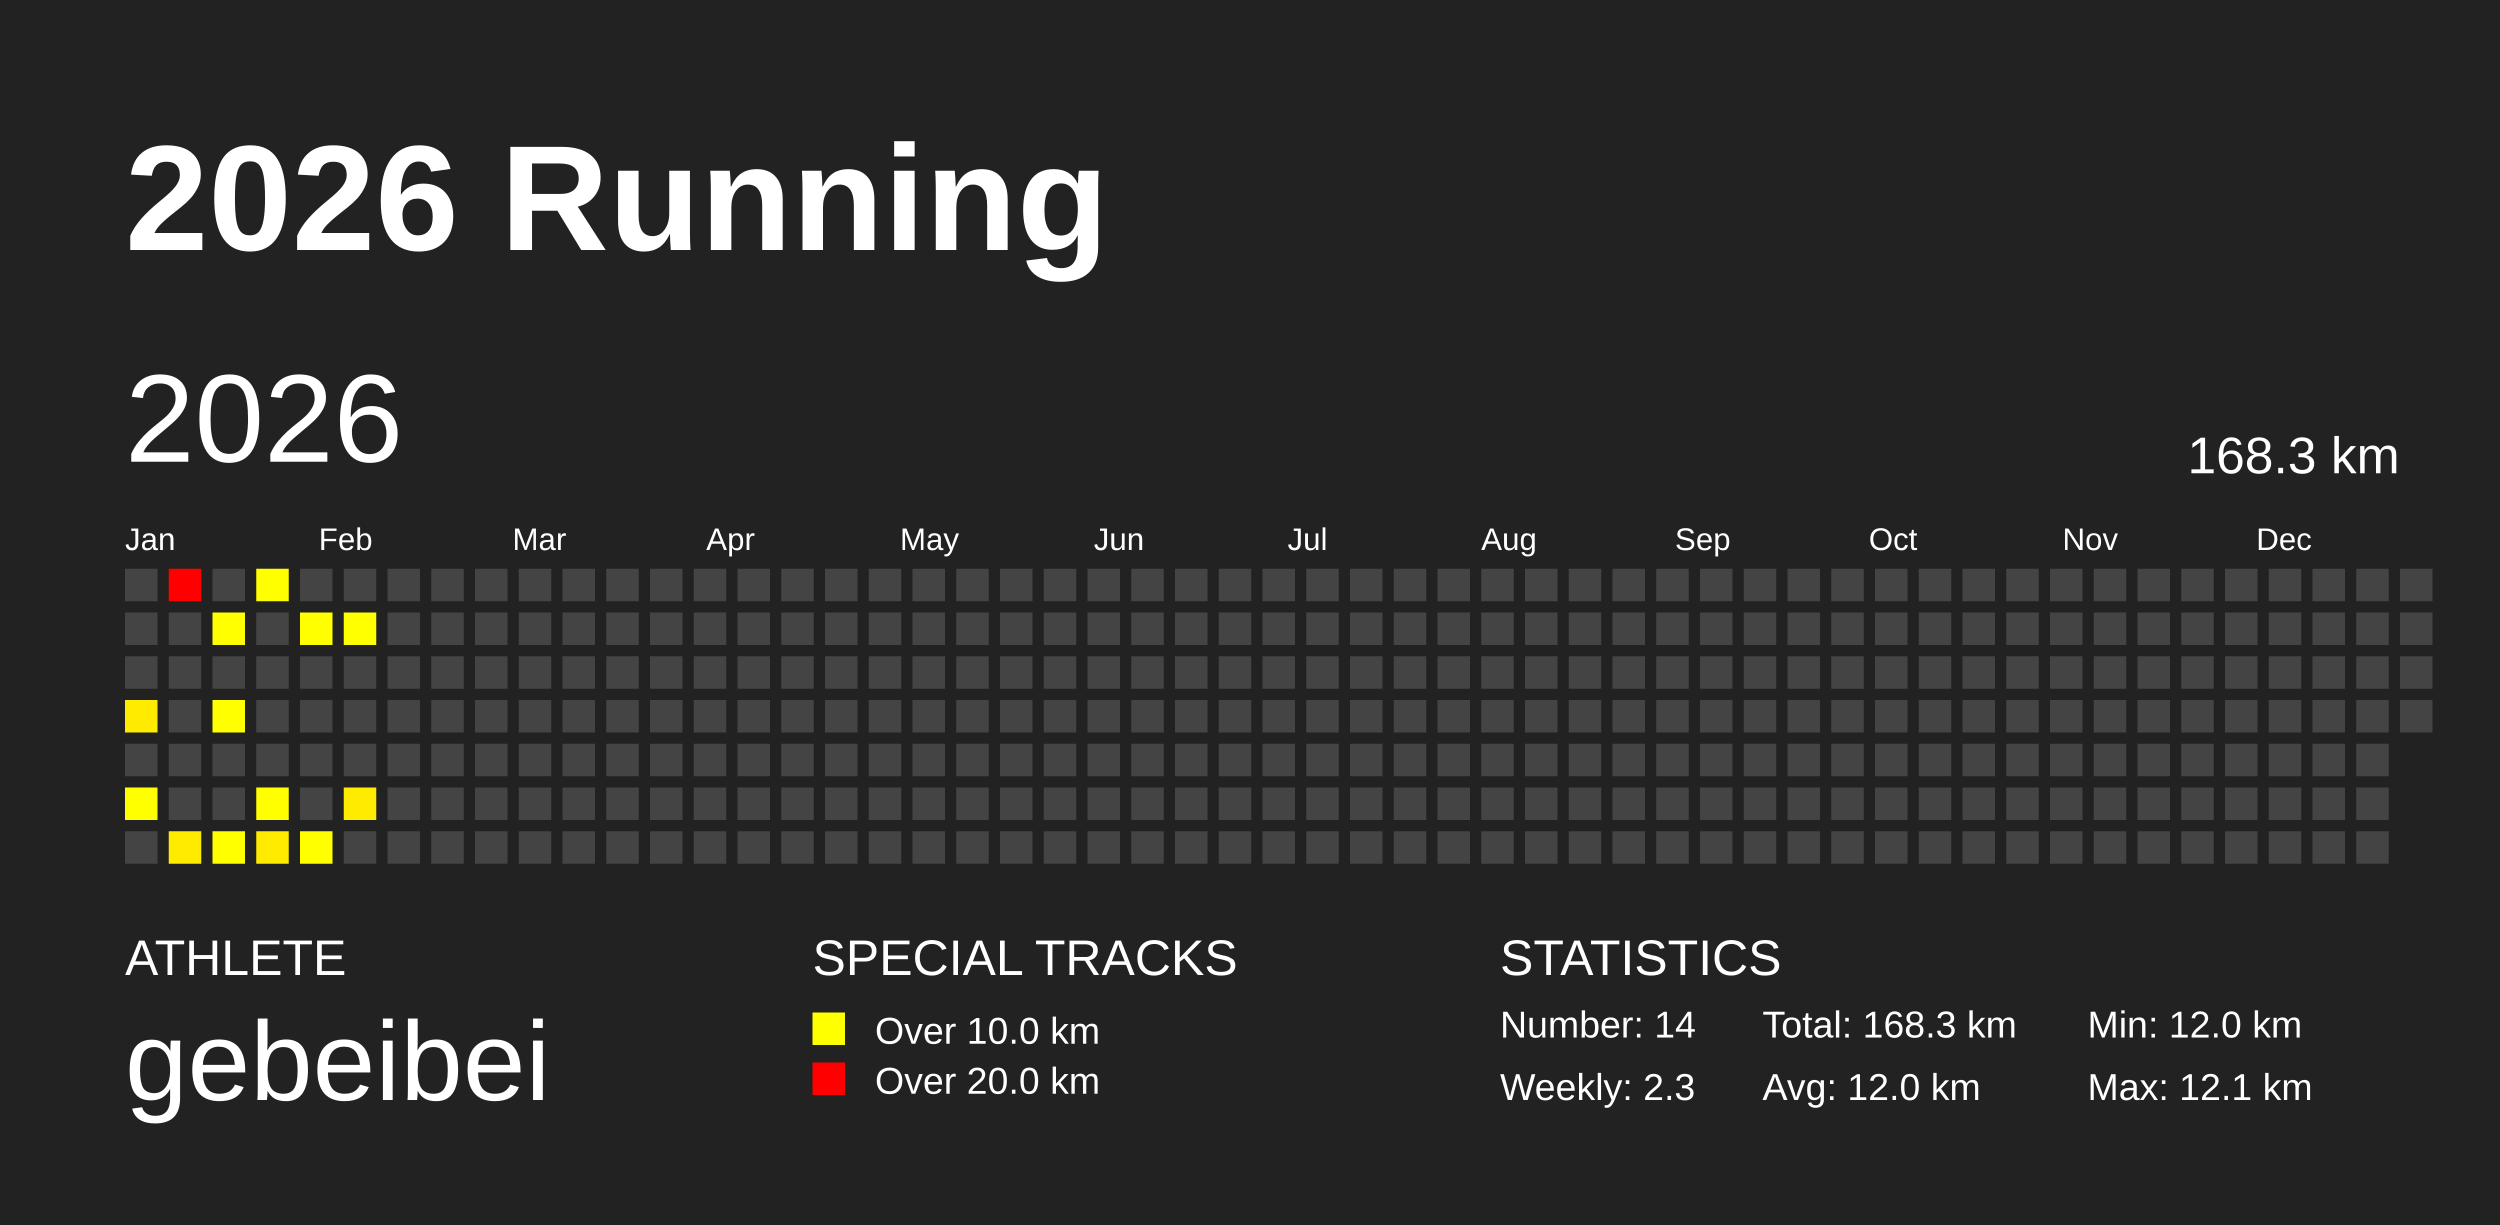
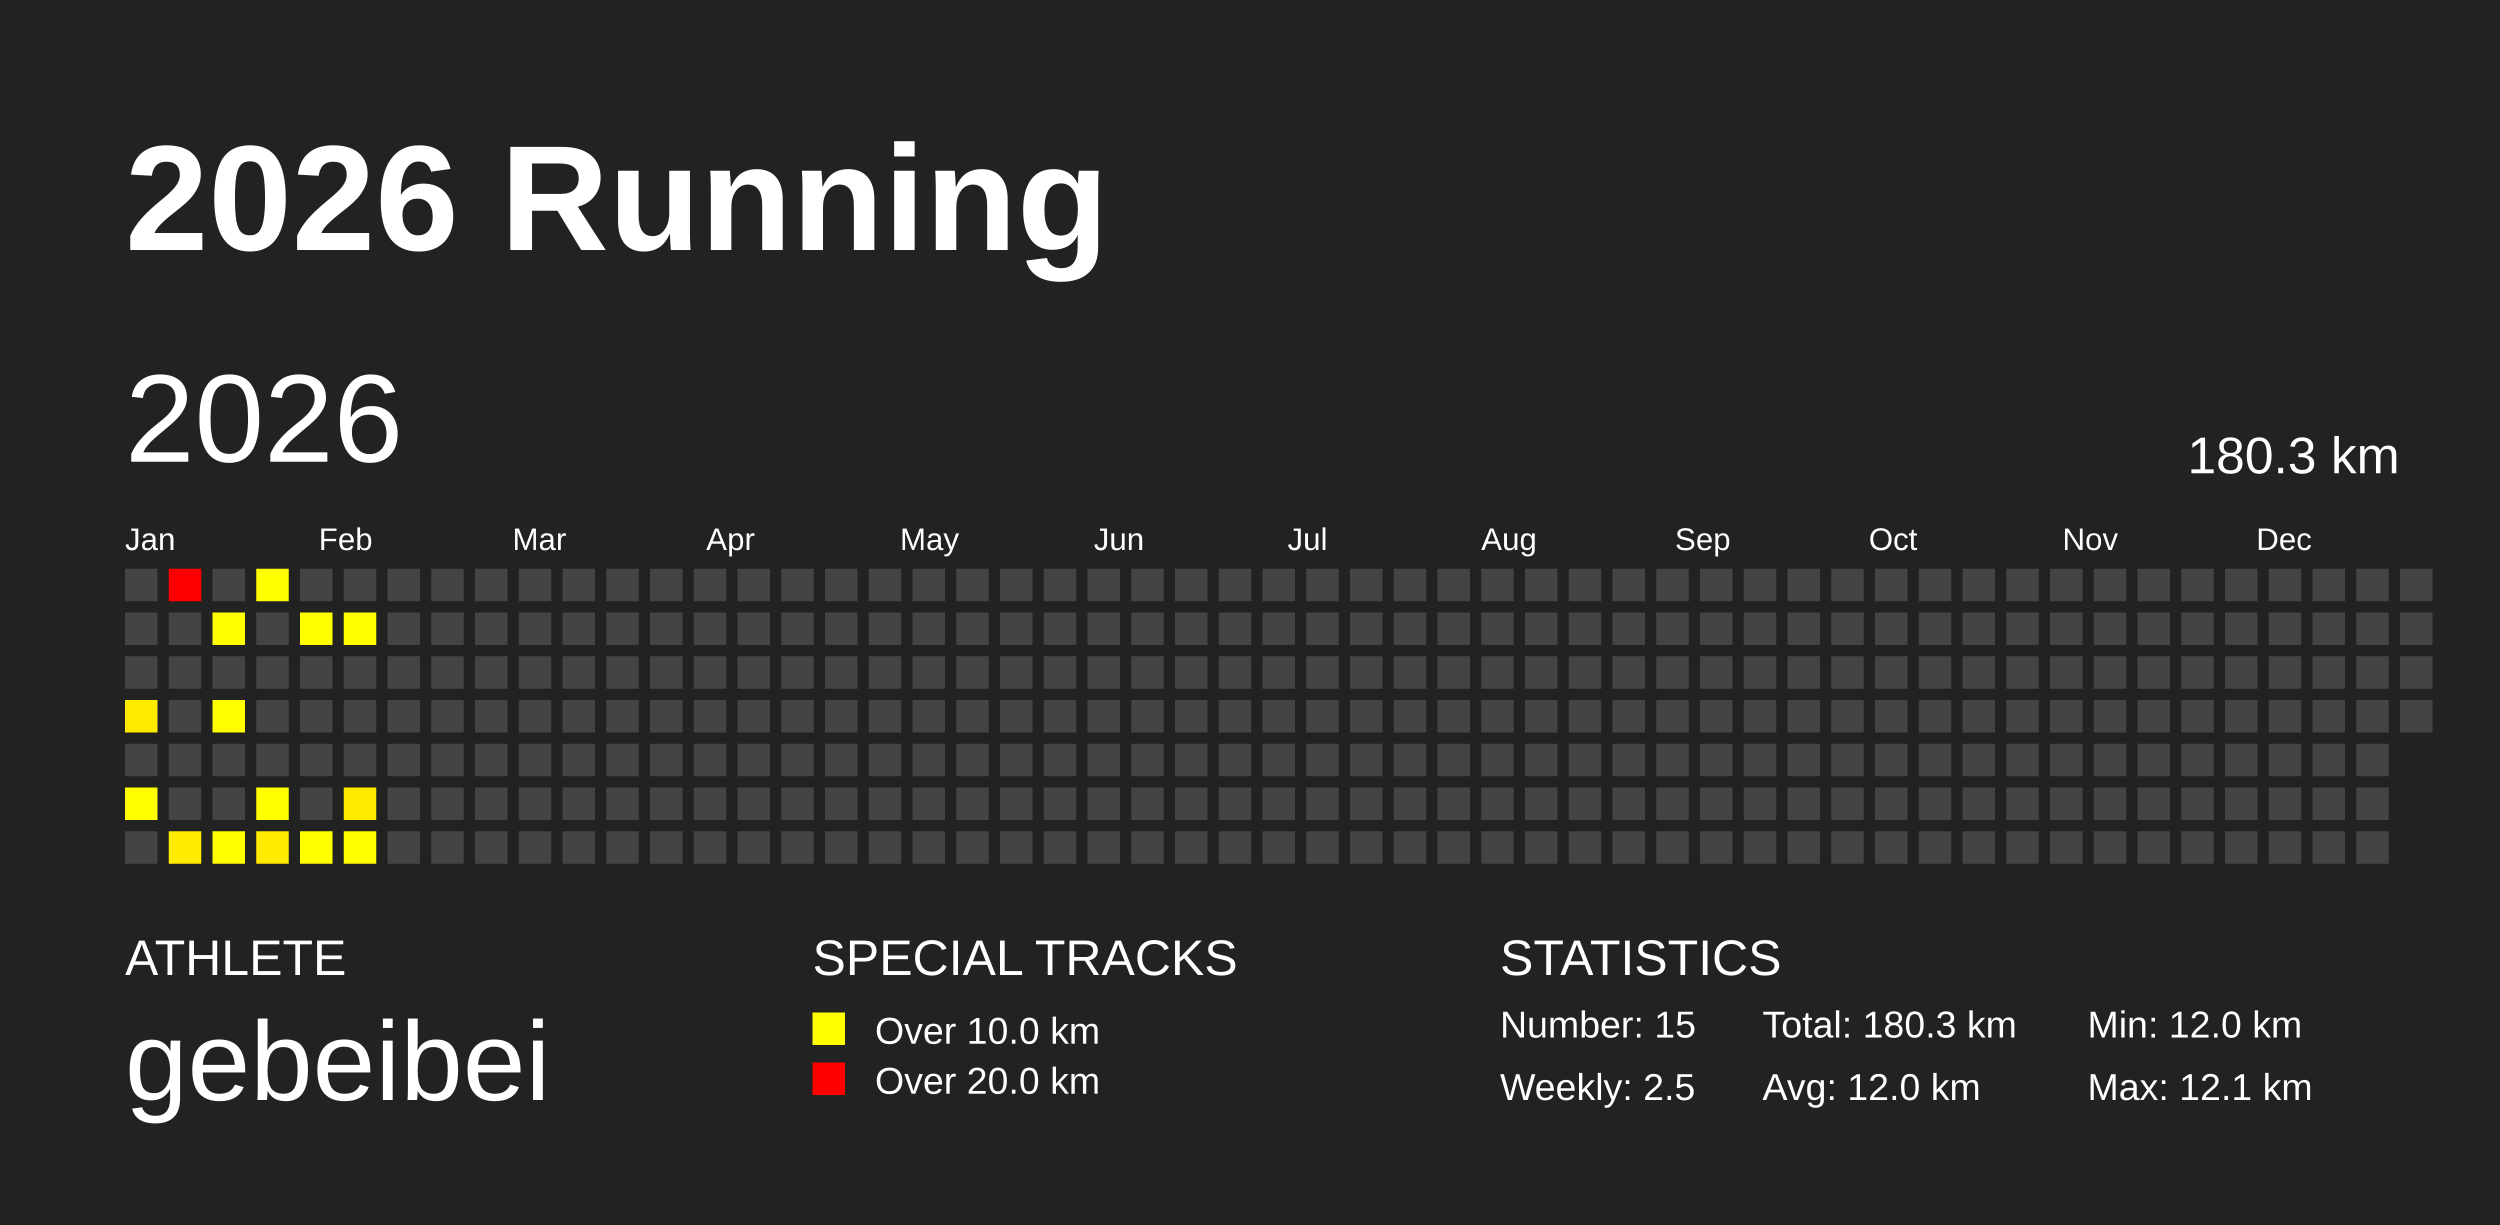
<svg xmlns="http://www.w3.org/2000/svg" baseProfile="full" height="98mm" version="1.1" viewBox="0,0,200,98" width="200mm">
  <defs />
  <rect fill="#222222" height="98" width="200" x="0" y="0" />
  <text fill="#FFFFFF" style="font-size:12px; font-family:Arial; font-weight:bold;" x="10" y="20">2026 Running</text>
  <text fill="#FFFFFF" style="font-size:4px; font-family:Arial" x="10" y="78">ATHLETE</text>
  <text fill="#FFFFFF" style="font-size:9px; font-family:Arial" x="10" y="88">gebeibei</text>
  <text fill="#FFFFFF" style="font-size:4px; font-family:Arial" x="65" y="78">SPECIAL TRACKS</text>
  <rect fill="yellow" height="2.6" width="2.6" x="65" y="81" />
  <text fill="#FFFFFF" style="font-size:3px; font-family:Arial" x="70" y="83.5">Over 10.0 km</text>
  <rect fill="red" height="2.6" width="2.6" x="65" y="85" />
  <text fill="#FFFFFF" style="font-size:3px; font-family:Arial" x="70" y="87.5">Over 20.0 km</text>
  <text fill="#FFFFFF" style="font-size:4px; font-family:Arial" x="120" y="78">STATISTICS</text>
-   <text fill="#FFFFFF" style="font-size:3px; font-family:Arial" x="120" y="83">Number: 14</text>
-   <text fill="#FFFFFF" style="font-size:3px; font-family:Arial" x="120" y="88">Weekly: 2.3</text>
-   <text fill="#FFFFFF" style="font-size:3px; font-family:Arial" x="141" y="83">Total: 168.3 km</text>
+   <text fill="#FFFFFF" style="font-size:3px; font-family:Arial" x="120" y="83">Number: 15</text>
+   <text fill="#FFFFFF" style="font-size:3px; font-family:Arial" x="120" y="88">Weekly: 2.5</text>
+   <text fill="#FFFFFF" style="font-size:3px; font-family:Arial" x="141" y="83">Total: 180.3 km</text>
  <text fill="#FFFFFF" style="font-size:3px; font-family:Arial" x="141" y="88">Avg: 12.0 km</text>
  <text fill="#FFFFFF" style="font-size:3px; font-family:Arial" x="167" y="83">Min: 12.0 km</text>
  <text fill="#FFFFFF" style="font-size:3px; font-family:Arial" x="167" y="88">Max: 12.1 km</text>
  <text dominant-baseline="hanging" fill="#FFFFFF" style="font-size:10.0px; font-family:Arial;" x="10" y="30">2026</text>
-   <text dominant-baseline="hanging" fill="#FFFFFF" style="font-size:4.125px; font-family:Arial;" x="175" y="35">168.3 km</text>
+   <text dominant-baseline="hanging" fill="#FFFFFF" style="font-size:4.125px; font-family:Arial;" x="175" y="35">180.3 km</text>
  <text fill="#FFFFFF" style="font-size:2.5px; font-family:Arial" x="10.0" y="44">Jan</text>
  <text fill="#FFFFFF" style="font-size:2.5px; font-family:Arial" x="25.5" y="44">Feb</text>
  <text fill="#FFFFFF" style="font-size:2.5px; font-family:Arial" x="41.0" y="44">Mar</text>
  <text fill="#FFFFFF" style="font-size:2.5px; font-family:Arial" x="56.5" y="44">Apr</text>
  <text fill="#FFFFFF" style="font-size:2.5px; font-family:Arial" x="72.0" y="44">May</text>
  <text fill="#FFFFFF" style="font-size:2.5px; font-family:Arial" x="87.5" y="44">Jun</text>
  <text fill="#FFFFFF" style="font-size:2.5px; font-family:Arial" x="103.0" y="44">Jul</text>
  <text fill="#FFFFFF" style="font-size:2.5px; font-family:Arial" x="118.5" y="44">Aug</text>
  <text fill="#FFFFFF" style="font-size:2.5px; font-family:Arial" x="134.0" y="44">Sep</text>
  <text fill="#FFFFFF" style="font-size:2.5px; font-family:Arial" x="149.5" y="44">Oct</text>
  <text fill="#FFFFFF" style="font-size:2.5px; font-family:Arial" x="165.0" y="44">Nov</text>
  <text fill="#FFFFFF" style="font-size:2.5px; font-family:Arial" x="180.5" y="44">Dec</text>
  <rect fill="#444444" height="2.6" width="2.6" x="10.0" y="45.5" />
  <rect fill="#444444" height="2.6" width="2.6" x="10.0" y="49.0" />
  <rect fill="#444444" height="2.6" width="2.6" x="10.0" y="52.5" />
  <rect fill="#ffeb00" height="2.6" width="2.6" x="10.0" y="56.0" />
  <rect fill="#444444" height="2.6" width="2.6" x="10.0" y="59.5" />
  <rect fill="#ffff00" height="2.6" width="2.6" x="10.0" y="63.0" />
  <rect fill="#444444" height="2.6" width="2.6" x="10.0" y="66.5" />
  <rect fill="#ff0000" height="2.6" width="2.6" x="13.5" y="45.5" />
  <rect fill="#444444" height="2.6" width="2.6" x="13.5" y="49.0" />
  <rect fill="#444444" height="2.6" width="2.6" x="13.5" y="52.5" />
  <rect fill="#444444" height="2.6" width="2.6" x="13.5" y="56.0" />
  <rect fill="#444444" height="2.6" width="2.6" x="13.5" y="59.5" />
  <rect fill="#444444" height="2.6" width="2.6" x="13.5" y="63.0" />
  <rect fill="#ffeb00" height="2.6" width="2.6" x="13.5" y="66.5" />
  <rect fill="#444444" height="2.6" width="2.6" x="17.0" y="45.5" />
  <rect fill="#ffff00" height="2.6" width="2.6" x="17.0" y="49.0" />
  <rect fill="#444444" height="2.6" width="2.6" x="17.0" y="52.5" />
  <rect fill="#ffff00" height="2.6" width="2.6" x="17.0" y="56.0" />
  <rect fill="#444444" height="2.6" width="2.6" x="17.0" y="59.5" />
  <rect fill="#444444" height="2.6" width="2.6" x="17.0" y="63.0" />
  <rect fill="#ffff00" height="2.6" width="2.6" x="17.0" y="66.5" />
  <rect fill="#ffff00" height="2.6" width="2.6" x="20.5" y="45.5" />
  <rect fill="#444444" height="2.6" width="2.6" x="20.5" y="49.0" />
  <rect fill="#444444" height="2.6" width="2.6" x="20.5" y="52.5" />
  <rect fill="#444444" height="2.6" width="2.6" x="20.5" y="56.0" />
  <rect fill="#444444" height="2.6" width="2.6" x="20.5" y="59.5" />
  <rect fill="#ffff00" height="2.6" width="2.6" x="20.5" y="63.0" />
  <rect fill="#ffeb00" height="2.6" width="2.6" x="20.5" y="66.5" />
  <rect fill="#444444" height="2.6" width="2.6" x="24.0" y="45.5" />
  <rect fill="#ffff00" height="2.6" width="2.6" x="24.0" y="49.0" />
  <rect fill="#444444" height="2.6" width="2.6" x="24.0" y="52.5" />
  <rect fill="#444444" height="2.6" width="2.6" x="24.0" y="56.0" />
  <rect fill="#444444" height="2.6" width="2.6" x="24.0" y="59.5" />
  <rect fill="#444444" height="2.6" width="2.6" x="24.0" y="63.0" />
  <rect fill="#ffff00" height="2.6" width="2.6" x="24.0" y="66.5" />
  <rect fill="#444444" height="2.6" width="2.6" x="27.5" y="45.5" />
  <rect fill="#ffff00" height="2.6" width="2.6" x="27.5" y="49.0" />
  <rect fill="#444444" height="2.6" width="2.6" x="27.5" y="52.5" />
  <rect fill="#444444" height="2.6" width="2.6" x="27.5" y="56.0" />
  <rect fill="#444444" height="2.6" width="2.6" x="27.5" y="59.5" />
  <rect fill="#ffeb00" height="2.6" width="2.6" x="27.5" y="63.0" />
-   <rect fill="#444444" height="2.6" width="2.6" x="27.5" y="66.5" />
+   <rect fill="#ffff00" height="2.6" width="2.6" x="27.5" y="66.5" />
  <rect fill="#444444" height="2.6" width="2.6" x="31.0" y="45.5" />
  <rect fill="#444444" height="2.6" width="2.6" x="31.0" y="49.0" />
  <rect fill="#444444" height="2.6" width="2.6" x="31.0" y="52.5" />
  <rect fill="#444444" height="2.6" width="2.6" x="31.0" y="56.0" />
  <rect fill="#444444" height="2.6" width="2.6" x="31.0" y="59.5" />
  <rect fill="#444444" height="2.6" width="2.6" x="31.0" y="63.0" />
  <rect fill="#444444" height="2.6" width="2.6" x="31.0" y="66.5" />
  <rect fill="#444444" height="2.6" width="2.6" x="34.5" y="45.5" />
  <rect fill="#444444" height="2.6" width="2.6" x="34.5" y="49.0" />
  <rect fill="#444444" height="2.6" width="2.6" x="34.5" y="52.5" />
  <rect fill="#444444" height="2.6" width="2.6" x="34.5" y="56.0" />
  <rect fill="#444444" height="2.6" width="2.6" x="34.5" y="59.5" />
  <rect fill="#444444" height="2.6" width="2.6" x="34.5" y="63.0" />
  <rect fill="#444444" height="2.6" width="2.6" x="34.5" y="66.5" />
  <rect fill="#444444" height="2.6" width="2.6" x="38.0" y="45.5" />
  <rect fill="#444444" height="2.6" width="2.6" x="38.0" y="49.0" />
  <rect fill="#444444" height="2.6" width="2.6" x="38.0" y="52.5" />
  <rect fill="#444444" height="2.6" width="2.6" x="38.0" y="56.0" />
  <rect fill="#444444" height="2.6" width="2.6" x="38.0" y="59.5" />
  <rect fill="#444444" height="2.6" width="2.6" x="38.0" y="63.0" />
  <rect fill="#444444" height="2.6" width="2.6" x="38.0" y="66.5" />
  <rect fill="#444444" height="2.6" width="2.6" x="41.5" y="45.5" />
  <rect fill="#444444" height="2.6" width="2.6" x="41.5" y="49.0" />
  <rect fill="#444444" height="2.6" width="2.6" x="41.5" y="52.5" />
  <rect fill="#444444" height="2.6" width="2.6" x="41.5" y="56.0" />
  <rect fill="#444444" height="2.6" width="2.6" x="41.5" y="59.5" />
  <rect fill="#444444" height="2.6" width="2.6" x="41.5" y="63.0" />
  <rect fill="#444444" height="2.6" width="2.6" x="41.5" y="66.5" />
  <rect fill="#444444" height="2.6" width="2.6" x="45.0" y="45.5" />
  <rect fill="#444444" height="2.6" width="2.6" x="45.0" y="49.0" />
  <rect fill="#444444" height="2.6" width="2.6" x="45.0" y="52.5" />
  <rect fill="#444444" height="2.6" width="2.6" x="45.0" y="56.0" />
  <rect fill="#444444" height="2.6" width="2.6" x="45.0" y="59.5" />
  <rect fill="#444444" height="2.6" width="2.6" x="45.0" y="63.0" />
  <rect fill="#444444" height="2.6" width="2.6" x="45.0" y="66.5" />
  <rect fill="#444444" height="2.6" width="2.6" x="48.5" y="45.5" />
  <rect fill="#444444" height="2.6" width="2.6" x="48.5" y="49.0" />
  <rect fill="#444444" height="2.6" width="2.6" x="48.5" y="52.5" />
  <rect fill="#444444" height="2.6" width="2.6" x="48.5" y="56.0" />
  <rect fill="#444444" height="2.6" width="2.6" x="48.5" y="59.5" />
  <rect fill="#444444" height="2.6" width="2.6" x="48.5" y="63.0" />
  <rect fill="#444444" height="2.6" width="2.6" x="48.5" y="66.5" />
  <rect fill="#444444" height="2.6" width="2.6" x="52.0" y="45.5" />
  <rect fill="#444444" height="2.6" width="2.6" x="52.0" y="49.0" />
  <rect fill="#444444" height="2.6" width="2.6" x="52.0" y="52.5" />
  <rect fill="#444444" height="2.6" width="2.6" x="52.0" y="56.0" />
  <rect fill="#444444" height="2.6" width="2.6" x="52.0" y="59.5" />
  <rect fill="#444444" height="2.6" width="2.6" x="52.0" y="63.0" />
  <rect fill="#444444" height="2.6" width="2.6" x="52.0" y="66.5" />
  <rect fill="#444444" height="2.6" width="2.6" x="55.5" y="45.5" />
  <rect fill="#444444" height="2.6" width="2.6" x="55.5" y="49.0" />
  <rect fill="#444444" height="2.6" width="2.6" x="55.5" y="52.5" />
  <rect fill="#444444" height="2.6" width="2.6" x="55.5" y="56.0" />
  <rect fill="#444444" height="2.6" width="2.6" x="55.5" y="59.5" />
  <rect fill="#444444" height="2.6" width="2.6" x="55.5" y="63.0" />
  <rect fill="#444444" height="2.6" width="2.6" x="55.5" y="66.5" />
  <rect fill="#444444" height="2.6" width="2.6" x="59.0" y="45.5" />
  <rect fill="#444444" height="2.6" width="2.6" x="59.0" y="49.0" />
  <rect fill="#444444" height="2.6" width="2.6" x="59.0" y="52.5" />
  <rect fill="#444444" height="2.6" width="2.6" x="59.0" y="56.0" />
  <rect fill="#444444" height="2.6" width="2.6" x="59.0" y="59.5" />
  <rect fill="#444444" height="2.6" width="2.6" x="59.0" y="63.0" />
  <rect fill="#444444" height="2.6" width="2.6" x="59.0" y="66.5" />
  <rect fill="#444444" height="2.6" width="2.6" x="62.5" y="45.5" />
  <rect fill="#444444" height="2.6" width="2.6" x="62.5" y="49.0" />
  <rect fill="#444444" height="2.6" width="2.6" x="62.5" y="52.5" />
  <rect fill="#444444" height="2.6" width="2.6" x="62.5" y="56.0" />
  <rect fill="#444444" height="2.6" width="2.6" x="62.5" y="59.5" />
  <rect fill="#444444" height="2.6" width="2.6" x="62.5" y="63.0" />
  <rect fill="#444444" height="2.6" width="2.6" x="62.5" y="66.5" />
  <rect fill="#444444" height="2.6" width="2.6" x="66.0" y="45.5" />
  <rect fill="#444444" height="2.6" width="2.6" x="66.0" y="49.0" />
  <rect fill="#444444" height="2.6" width="2.6" x="66.0" y="52.5" />
  <rect fill="#444444" height="2.6" width="2.6" x="66.0" y="56.0" />
  <rect fill="#444444" height="2.6" width="2.6" x="66.0" y="59.5" />
  <rect fill="#444444" height="2.6" width="2.6" x="66.0" y="63.0" />
  <rect fill="#444444" height="2.6" width="2.6" x="66.0" y="66.5" />
  <rect fill="#444444" height="2.6" width="2.6" x="69.5" y="45.5" />
  <rect fill="#444444" height="2.6" width="2.6" x="69.5" y="49.0" />
  <rect fill="#444444" height="2.6" width="2.6" x="69.5" y="52.5" />
  <rect fill="#444444" height="2.6" width="2.6" x="69.5" y="56.0" />
  <rect fill="#444444" height="2.6" width="2.6" x="69.5" y="59.5" />
  <rect fill="#444444" height="2.6" width="2.6" x="69.5" y="63.0" />
  <rect fill="#444444" height="2.6" width="2.6" x="69.5" y="66.5" />
  <rect fill="#444444" height="2.6" width="2.6" x="73.0" y="45.5" />
  <rect fill="#444444" height="2.6" width="2.6" x="73.0" y="49.0" />
  <rect fill="#444444" height="2.6" width="2.6" x="73.0" y="52.5" />
  <rect fill="#444444" height="2.6" width="2.6" x="73.0" y="56.0" />
  <rect fill="#444444" height="2.6" width="2.6" x="73.0" y="59.5" />
  <rect fill="#444444" height="2.6" width="2.6" x="73.0" y="63.0" />
  <rect fill="#444444" height="2.6" width="2.6" x="73.0" y="66.5" />
  <rect fill="#444444" height="2.6" width="2.6" x="76.5" y="45.5" />
  <rect fill="#444444" height="2.6" width="2.6" x="76.5" y="49.0" />
  <rect fill="#444444" height="2.6" width="2.6" x="76.5" y="52.5" />
  <rect fill="#444444" height="2.6" width="2.6" x="76.5" y="56.0" />
  <rect fill="#444444" height="2.6" width="2.6" x="76.5" y="59.5" />
  <rect fill="#444444" height="2.6" width="2.6" x="76.5" y="63.0" />
  <rect fill="#444444" height="2.6" width="2.6" x="76.5" y="66.5" />
  <rect fill="#444444" height="2.6" width="2.6" x="80.0" y="45.5" />
  <rect fill="#444444" height="2.6" width="2.6" x="80.0" y="49.0" />
  <rect fill="#444444" height="2.6" width="2.6" x="80.0" y="52.5" />
  <rect fill="#444444" height="2.6" width="2.6" x="80.0" y="56.0" />
  <rect fill="#444444" height="2.6" width="2.6" x="80.0" y="59.5" />
  <rect fill="#444444" height="2.6" width="2.6" x="80.0" y="63.0" />
  <rect fill="#444444" height="2.6" width="2.6" x="80.0" y="66.5" />
  <rect fill="#444444" height="2.6" width="2.6" x="83.5" y="45.5" />
  <rect fill="#444444" height="2.6" width="2.6" x="83.5" y="49.0" />
  <rect fill="#444444" height="2.6" width="2.6" x="83.5" y="52.5" />
  <rect fill="#444444" height="2.6" width="2.6" x="83.5" y="56.0" />
  <rect fill="#444444" height="2.6" width="2.6" x="83.5" y="59.5" />
  <rect fill="#444444" height="2.6" width="2.6" x="83.5" y="63.0" />
  <rect fill="#444444" height="2.6" width="2.6" x="83.5" y="66.5" />
  <rect fill="#444444" height="2.6" width="2.6" x="87.0" y="45.5" />
  <rect fill="#444444" height="2.6" width="2.6" x="87.0" y="49.0" />
  <rect fill="#444444" height="2.6" width="2.6" x="87.0" y="52.5" />
  <rect fill="#444444" height="2.6" width="2.6" x="87.0" y="56.0" />
  <rect fill="#444444" height="2.6" width="2.6" x="87.0" y="59.5" />
  <rect fill="#444444" height="2.6" width="2.6" x="87.0" y="63.0" />
  <rect fill="#444444" height="2.6" width="2.6" x="87.0" y="66.5" />
  <rect fill="#444444" height="2.6" width="2.6" x="90.5" y="45.5" />
  <rect fill="#444444" height="2.6" width="2.6" x="90.5" y="49.0" />
  <rect fill="#444444" height="2.6" width="2.6" x="90.5" y="52.5" />
  <rect fill="#444444" height="2.6" width="2.6" x="90.5" y="56.0" />
  <rect fill="#444444" height="2.6" width="2.6" x="90.5" y="59.5" />
  <rect fill="#444444" height="2.6" width="2.6" x="90.5" y="63.0" />
  <rect fill="#444444" height="2.6" width="2.6" x="90.5" y="66.5" />
  <rect fill="#444444" height="2.6" width="2.6" x="94.0" y="45.5" />
  <rect fill="#444444" height="2.6" width="2.6" x="94.0" y="49.0" />
  <rect fill="#444444" height="2.6" width="2.6" x="94.0" y="52.5" />
  <rect fill="#444444" height="2.6" width="2.6" x="94.0" y="56.0" />
  <rect fill="#444444" height="2.6" width="2.6" x="94.0" y="59.5" />
  <rect fill="#444444" height="2.6" width="2.6" x="94.0" y="63.0" />
  <rect fill="#444444" height="2.6" width="2.6" x="94.0" y="66.5" />
  <rect fill="#444444" height="2.6" width="2.6" x="97.5" y="45.5" />
  <rect fill="#444444" height="2.6" width="2.6" x="97.5" y="49.0" />
  <rect fill="#444444" height="2.6" width="2.6" x="97.5" y="52.5" />
  <rect fill="#444444" height="2.6" width="2.6" x="97.5" y="56.0" />
  <rect fill="#444444" height="2.6" width="2.6" x="97.5" y="59.5" />
  <rect fill="#444444" height="2.6" width="2.6" x="97.5" y="63.0" />
  <rect fill="#444444" height="2.6" width="2.6" x="97.5" y="66.5" />
  <rect fill="#444444" height="2.6" width="2.6" x="101.0" y="45.5" />
  <rect fill="#444444" height="2.6" width="2.6" x="101.0" y="49.0" />
  <rect fill="#444444" height="2.6" width="2.6" x="101.0" y="52.5" />
  <rect fill="#444444" height="2.6" width="2.6" x="101.0" y="56.0" />
  <rect fill="#444444" height="2.6" width="2.6" x="101.0" y="59.5" />
  <rect fill="#444444" height="2.6" width="2.6" x="101.0" y="63.0" />
  <rect fill="#444444" height="2.6" width="2.6" x="101.0" y="66.5" />
  <rect fill="#444444" height="2.6" width="2.6" x="104.5" y="45.5" />
  <rect fill="#444444" height="2.6" width="2.6" x="104.5" y="49.0" />
  <rect fill="#444444" height="2.6" width="2.6" x="104.5" y="52.5" />
  <rect fill="#444444" height="2.6" width="2.6" x="104.5" y="56.0" />
  <rect fill="#444444" height="2.6" width="2.6" x="104.5" y="59.5" />
  <rect fill="#444444" height="2.6" width="2.6" x="104.5" y="63.0" />
  <rect fill="#444444" height="2.6" width="2.6" x="104.5" y="66.5" />
  <rect fill="#444444" height="2.6" width="2.6" x="108.0" y="45.5" />
  <rect fill="#444444" height="2.6" width="2.6" x="108.0" y="49.0" />
  <rect fill="#444444" height="2.6" width="2.6" x="108.0" y="52.5" />
  <rect fill="#444444" height="2.6" width="2.6" x="108.0" y="56.0" />
  <rect fill="#444444" height="2.6" width="2.6" x="108.0" y="59.5" />
  <rect fill="#444444" height="2.6" width="2.6" x="108.0" y="63.0" />
  <rect fill="#444444" height="2.6" width="2.6" x="108.0" y="66.5" />
  <rect fill="#444444" height="2.6" width="2.6" x="111.5" y="45.5" />
  <rect fill="#444444" height="2.6" width="2.6" x="111.5" y="49.0" />
  <rect fill="#444444" height="2.6" width="2.6" x="111.5" y="52.5" />
  <rect fill="#444444" height="2.6" width="2.6" x="111.5" y="56.0" />
  <rect fill="#444444" height="2.6" width="2.6" x="111.5" y="59.5" />
  <rect fill="#444444" height="2.6" width="2.6" x="111.5" y="63.0" />
  <rect fill="#444444" height="2.6" width="2.6" x="111.5" y="66.5" />
  <rect fill="#444444" height="2.6" width="2.6" x="115.0" y="45.5" />
  <rect fill="#444444" height="2.6" width="2.6" x="115.0" y="49.0" />
  <rect fill="#444444" height="2.6" width="2.6" x="115.0" y="52.5" />
  <rect fill="#444444" height="2.6" width="2.6" x="115.0" y="56.0" />
  <rect fill="#444444" height="2.6" width="2.6" x="115.0" y="59.5" />
  <rect fill="#444444" height="2.6" width="2.6" x="115.0" y="63.0" />
  <rect fill="#444444" height="2.6" width="2.6" x="115.0" y="66.5" />
  <rect fill="#444444" height="2.6" width="2.6" x="118.5" y="45.5" />
  <rect fill="#444444" height="2.6" width="2.6" x="118.5" y="49.0" />
  <rect fill="#444444" height="2.6" width="2.6" x="118.5" y="52.5" />
  <rect fill="#444444" height="2.6" width="2.6" x="118.5" y="56.0" />
  <rect fill="#444444" height="2.6" width="2.6" x="118.5" y="59.5" />
  <rect fill="#444444" height="2.6" width="2.6" x="118.5" y="63.0" />
  <rect fill="#444444" height="2.6" width="2.6" x="118.5" y="66.5" />
  <rect fill="#444444" height="2.6" width="2.6" x="122.0" y="45.5" />
  <rect fill="#444444" height="2.6" width="2.6" x="122.0" y="49.0" />
  <rect fill="#444444" height="2.6" width="2.6" x="122.0" y="52.5" />
  <rect fill="#444444" height="2.6" width="2.6" x="122.0" y="56.0" />
  <rect fill="#444444" height="2.6" width="2.6" x="122.0" y="59.5" />
  <rect fill="#444444" height="2.6" width="2.6" x="122.0" y="63.0" />
  <rect fill="#444444" height="2.6" width="2.6" x="122.0" y="66.5" />
  <rect fill="#444444" height="2.6" width="2.6" x="125.5" y="45.5" />
  <rect fill="#444444" height="2.6" width="2.6" x="125.5" y="49.0" />
  <rect fill="#444444" height="2.6" width="2.6" x="125.5" y="52.5" />
  <rect fill="#444444" height="2.6" width="2.6" x="125.5" y="56.0" />
  <rect fill="#444444" height="2.6" width="2.6" x="125.5" y="59.5" />
  <rect fill="#444444" height="2.6" width="2.6" x="125.5" y="63.0" />
  <rect fill="#444444" height="2.6" width="2.6" x="125.5" y="66.5" />
  <rect fill="#444444" height="2.6" width="2.6" x="129.0" y="45.5" />
  <rect fill="#444444" height="2.6" width="2.6" x="129.0" y="49.0" />
  <rect fill="#444444" height="2.6" width="2.6" x="129.0" y="52.5" />
  <rect fill="#444444" height="2.6" width="2.6" x="129.0" y="56.0" />
  <rect fill="#444444" height="2.6" width="2.6" x="129.0" y="59.5" />
  <rect fill="#444444" height="2.6" width="2.6" x="129.0" y="63.0" />
  <rect fill="#444444" height="2.6" width="2.6" x="129.0" y="66.5" />
  <rect fill="#444444" height="2.6" width="2.6" x="132.5" y="45.5" />
  <rect fill="#444444" height="2.6" width="2.6" x="132.5" y="49.0" />
  <rect fill="#444444" height="2.6" width="2.6" x="132.5" y="52.5" />
  <rect fill="#444444" height="2.6" width="2.6" x="132.5" y="56.0" />
  <rect fill="#444444" height="2.6" width="2.6" x="132.5" y="59.5" />
  <rect fill="#444444" height="2.6" width="2.6" x="132.5" y="63.0" />
  <rect fill="#444444" height="2.6" width="2.6" x="132.5" y="66.5" />
  <rect fill="#444444" height="2.6" width="2.6" x="136.0" y="45.5" />
  <rect fill="#444444" height="2.6" width="2.6" x="136.0" y="49.0" />
  <rect fill="#444444" height="2.6" width="2.6" x="136.0" y="52.5" />
  <rect fill="#444444" height="2.6" width="2.6" x="136.0" y="56.0" />
  <rect fill="#444444" height="2.6" width="2.6" x="136.0" y="59.5" />
  <rect fill="#444444" height="2.6" width="2.6" x="136.0" y="63.0" />
  <rect fill="#444444" height="2.6" width="2.6" x="136.0" y="66.5" />
  <rect fill="#444444" height="2.6" width="2.6" x="139.5" y="45.5" />
  <rect fill="#444444" height="2.6" width="2.6" x="139.5" y="49.0" />
  <rect fill="#444444" height="2.6" width="2.6" x="139.5" y="52.5" />
  <rect fill="#444444" height="2.6" width="2.6" x="139.5" y="56.0" />
  <rect fill="#444444" height="2.6" width="2.6" x="139.5" y="59.5" />
  <rect fill="#444444" height="2.6" width="2.6" x="139.5" y="63.0" />
  <rect fill="#444444" height="2.6" width="2.6" x="139.5" y="66.5" />
  <rect fill="#444444" height="2.6" width="2.6" x="143.0" y="45.5" />
  <rect fill="#444444" height="2.6" width="2.6" x="143.0" y="49.0" />
  <rect fill="#444444" height="2.6" width="2.6" x="143.0" y="52.5" />
  <rect fill="#444444" height="2.6" width="2.6" x="143.0" y="56.0" />
  <rect fill="#444444" height="2.6" width="2.6" x="143.0" y="59.5" />
  <rect fill="#444444" height="2.6" width="2.6" x="143.0" y="63.0" />
  <rect fill="#444444" height="2.6" width="2.6" x="143.0" y="66.5" />
  <rect fill="#444444" height="2.6" width="2.6" x="146.5" y="45.5" />
  <rect fill="#444444" height="2.6" width="2.6" x="146.5" y="49.0" />
  <rect fill="#444444" height="2.6" width="2.6" x="146.5" y="52.5" />
  <rect fill="#444444" height="2.6" width="2.6" x="146.5" y="56.0" />
  <rect fill="#444444" height="2.6" width="2.6" x="146.5" y="59.5" />
  <rect fill="#444444" height="2.6" width="2.6" x="146.5" y="63.0" />
  <rect fill="#444444" height="2.6" width="2.6" x="146.5" y="66.5" />
  <rect fill="#444444" height="2.6" width="2.6" x="150.0" y="45.5" />
  <rect fill="#444444" height="2.6" width="2.6" x="150.0" y="49.0" />
  <rect fill="#444444" height="2.6" width="2.6" x="150.0" y="52.5" />
  <rect fill="#444444" height="2.6" width="2.6" x="150.0" y="56.0" />
  <rect fill="#444444" height="2.6" width="2.6" x="150.0" y="59.5" />
  <rect fill="#444444" height="2.6" width="2.6" x="150.0" y="63.0" />
  <rect fill="#444444" height="2.6" width="2.6" x="150.0" y="66.5" />
  <rect fill="#444444" height="2.6" width="2.6" x="153.5" y="45.5" />
  <rect fill="#444444" height="2.6" width="2.6" x="153.5" y="49.0" />
  <rect fill="#444444" height="2.6" width="2.6" x="153.5" y="52.5" />
  <rect fill="#444444" height="2.6" width="2.6" x="153.5" y="56.0" />
  <rect fill="#444444" height="2.6" width="2.6" x="153.5" y="59.5" />
  <rect fill="#444444" height="2.6" width="2.6" x="153.5" y="63.0" />
  <rect fill="#444444" height="2.6" width="2.6" x="153.5" y="66.5" />
  <rect fill="#444444" height="2.6" width="2.6" x="157.0" y="45.5" />
  <rect fill="#444444" height="2.6" width="2.6" x="157.0" y="49.0" />
  <rect fill="#444444" height="2.6" width="2.6" x="157.0" y="52.5" />
  <rect fill="#444444" height="2.6" width="2.6" x="157.0" y="56.0" />
  <rect fill="#444444" height="2.6" width="2.6" x="157.0" y="59.5" />
  <rect fill="#444444" height="2.6" width="2.6" x="157.0" y="63.0" />
  <rect fill="#444444" height="2.6" width="2.6" x="157.0" y="66.5" />
  <rect fill="#444444" height="2.6" width="2.6" x="160.5" y="45.5" />
  <rect fill="#444444" height="2.6" width="2.6" x="160.5" y="49.0" />
  <rect fill="#444444" height="2.6" width="2.6" x="160.5" y="52.5" />
  <rect fill="#444444" height="2.6" width="2.6" x="160.5" y="56.0" />
  <rect fill="#444444" height="2.6" width="2.6" x="160.5" y="59.5" />
  <rect fill="#444444" height="2.6" width="2.6" x="160.5" y="63.0" />
  <rect fill="#444444" height="2.6" width="2.6" x="160.5" y="66.5" />
  <rect fill="#444444" height="2.6" width="2.6" x="164.0" y="45.5" />
  <rect fill="#444444" height="2.6" width="2.6" x="164.0" y="49.0" />
  <rect fill="#444444" height="2.6" width="2.6" x="164.0" y="52.5" />
  <rect fill="#444444" height="2.6" width="2.6" x="164.0" y="56.0" />
  <rect fill="#444444" height="2.6" width="2.6" x="164.0" y="59.5" />
  <rect fill="#444444" height="2.6" width="2.6" x="164.0" y="63.0" />
  <rect fill="#444444" height="2.6" width="2.6" x="164.0" y="66.5" />
  <rect fill="#444444" height="2.6" width="2.6" x="167.5" y="45.5" />
  <rect fill="#444444" height="2.6" width="2.6" x="167.5" y="49.0" />
  <rect fill="#444444" height="2.6" width="2.6" x="167.5" y="52.5" />
  <rect fill="#444444" height="2.6" width="2.6" x="167.5" y="56.0" />
  <rect fill="#444444" height="2.6" width="2.6" x="167.5" y="59.5" />
  <rect fill="#444444" height="2.6" width="2.6" x="167.5" y="63.0" />
  <rect fill="#444444" height="2.6" width="2.6" x="167.5" y="66.5" />
  <rect fill="#444444" height="2.6" width="2.6" x="171.0" y="45.5" />
  <rect fill="#444444" height="2.6" width="2.6" x="171.0" y="49.0" />
  <rect fill="#444444" height="2.6" width="2.6" x="171.0" y="52.5" />
  <rect fill="#444444" height="2.6" width="2.6" x="171.0" y="56.0" />
  <rect fill="#444444" height="2.6" width="2.6" x="171.0" y="59.5" />
  <rect fill="#444444" height="2.6" width="2.6" x="171.0" y="63.0" />
  <rect fill="#444444" height="2.6" width="2.6" x="171.0" y="66.5" />
  <rect fill="#444444" height="2.6" width="2.6" x="174.5" y="45.5" />
  <rect fill="#444444" height="2.6" width="2.6" x="174.5" y="49.0" />
  <rect fill="#444444" height="2.6" width="2.6" x="174.5" y="52.5" />
  <rect fill="#444444" height="2.6" width="2.6" x="174.5" y="56.0" />
  <rect fill="#444444" height="2.6" width="2.6" x="174.5" y="59.5" />
  <rect fill="#444444" height="2.6" width="2.6" x="174.5" y="63.0" />
  <rect fill="#444444" height="2.6" width="2.6" x="174.5" y="66.5" />
  <rect fill="#444444" height="2.6" width="2.6" x="178.0" y="45.5" />
  <rect fill="#444444" height="2.6" width="2.6" x="178.0" y="49.0" />
  <rect fill="#444444" height="2.6" width="2.6" x="178.0" y="52.5" />
  <rect fill="#444444" height="2.6" width="2.6" x="178.0" y="56.0" />
  <rect fill="#444444" height="2.6" width="2.6" x="178.0" y="59.5" />
  <rect fill="#444444" height="2.6" width="2.6" x="178.0" y="63.0" />
  <rect fill="#444444" height="2.6" width="2.6" x="178.0" y="66.5" />
  <rect fill="#444444" height="2.6" width="2.6" x="181.5" y="45.5" />
  <rect fill="#444444" height="2.6" width="2.6" x="181.5" y="49.0" />
  <rect fill="#444444" height="2.6" width="2.6" x="181.5" y="52.5" />
  <rect fill="#444444" height="2.6" width="2.6" x="181.5" y="56.0" />
  <rect fill="#444444" height="2.6" width="2.6" x="181.5" y="59.5" />
  <rect fill="#444444" height="2.6" width="2.6" x="181.5" y="63.0" />
  <rect fill="#444444" height="2.6" width="2.6" x="181.5" y="66.5" />
  <rect fill="#444444" height="2.6" width="2.6" x="185.0" y="45.5" />
  <rect fill="#444444" height="2.6" width="2.6" x="185.0" y="49.0" />
  <rect fill="#444444" height="2.6" width="2.6" x="185.0" y="52.5" />
  <rect fill="#444444" height="2.6" width="2.6" x="185.0" y="56.0" />
  <rect fill="#444444" height="2.6" width="2.6" x="185.0" y="59.5" />
  <rect fill="#444444" height="2.6" width="2.6" x="185.0" y="63.0" />
  <rect fill="#444444" height="2.6" width="2.6" x="185.0" y="66.5" />
  <rect fill="#444444" height="2.6" width="2.6" x="188.5" y="45.5" />
  <rect fill="#444444" height="2.6" width="2.6" x="188.5" y="49.0" />
  <rect fill="#444444" height="2.6" width="2.6" x="188.5" y="52.5" />
  <rect fill="#444444" height="2.6" width="2.6" x="188.5" y="56.0" />
  <rect fill="#444444" height="2.6" width="2.6" x="188.5" y="59.5" />
  <rect fill="#444444" height="2.6" width="2.6" x="188.5" y="63.0" />
  <rect fill="#444444" height="2.6" width="2.6" x="188.5" y="66.5" />
  <rect fill="#444444" height="2.6" width="2.6" x="192.0" y="45.5" />
  <rect fill="#444444" height="2.6" width="2.6" x="192.0" y="49.0" />
  <rect fill="#444444" height="2.6" width="2.6" x="192.0" y="52.5" />
  <rect fill="#444444" height="2.6" width="2.6" x="192.0" y="56.0" />
</svg>
